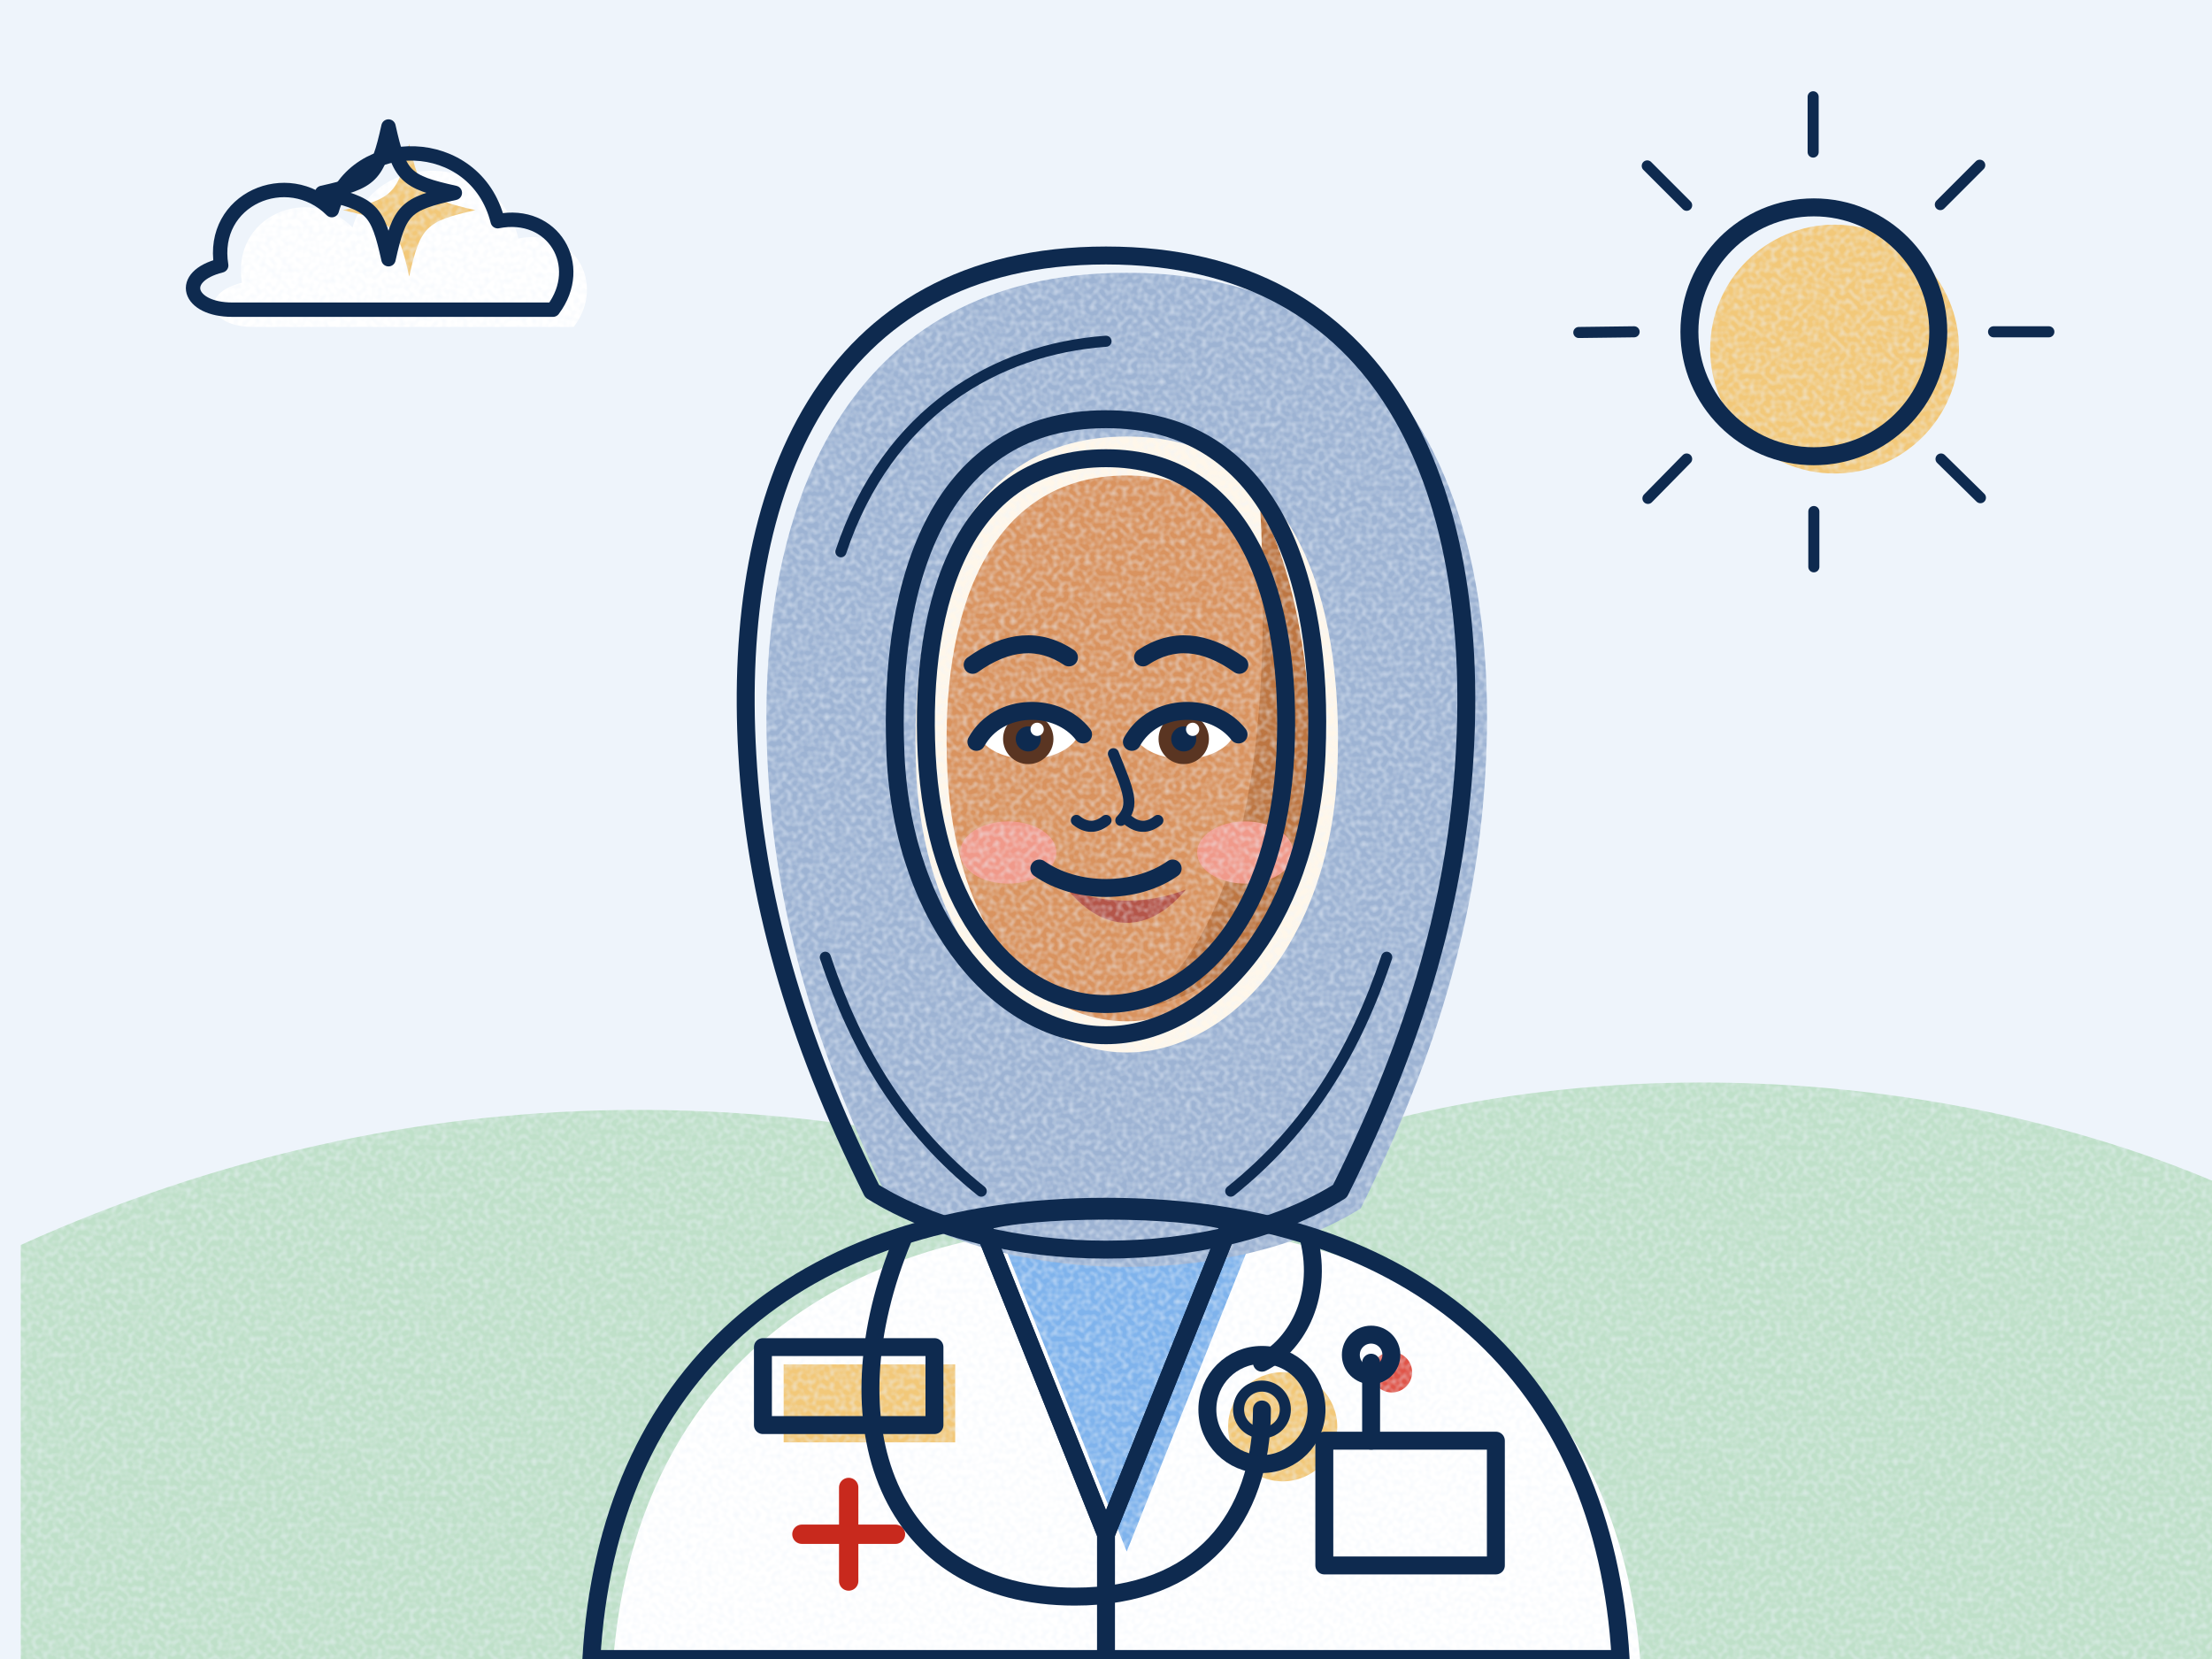
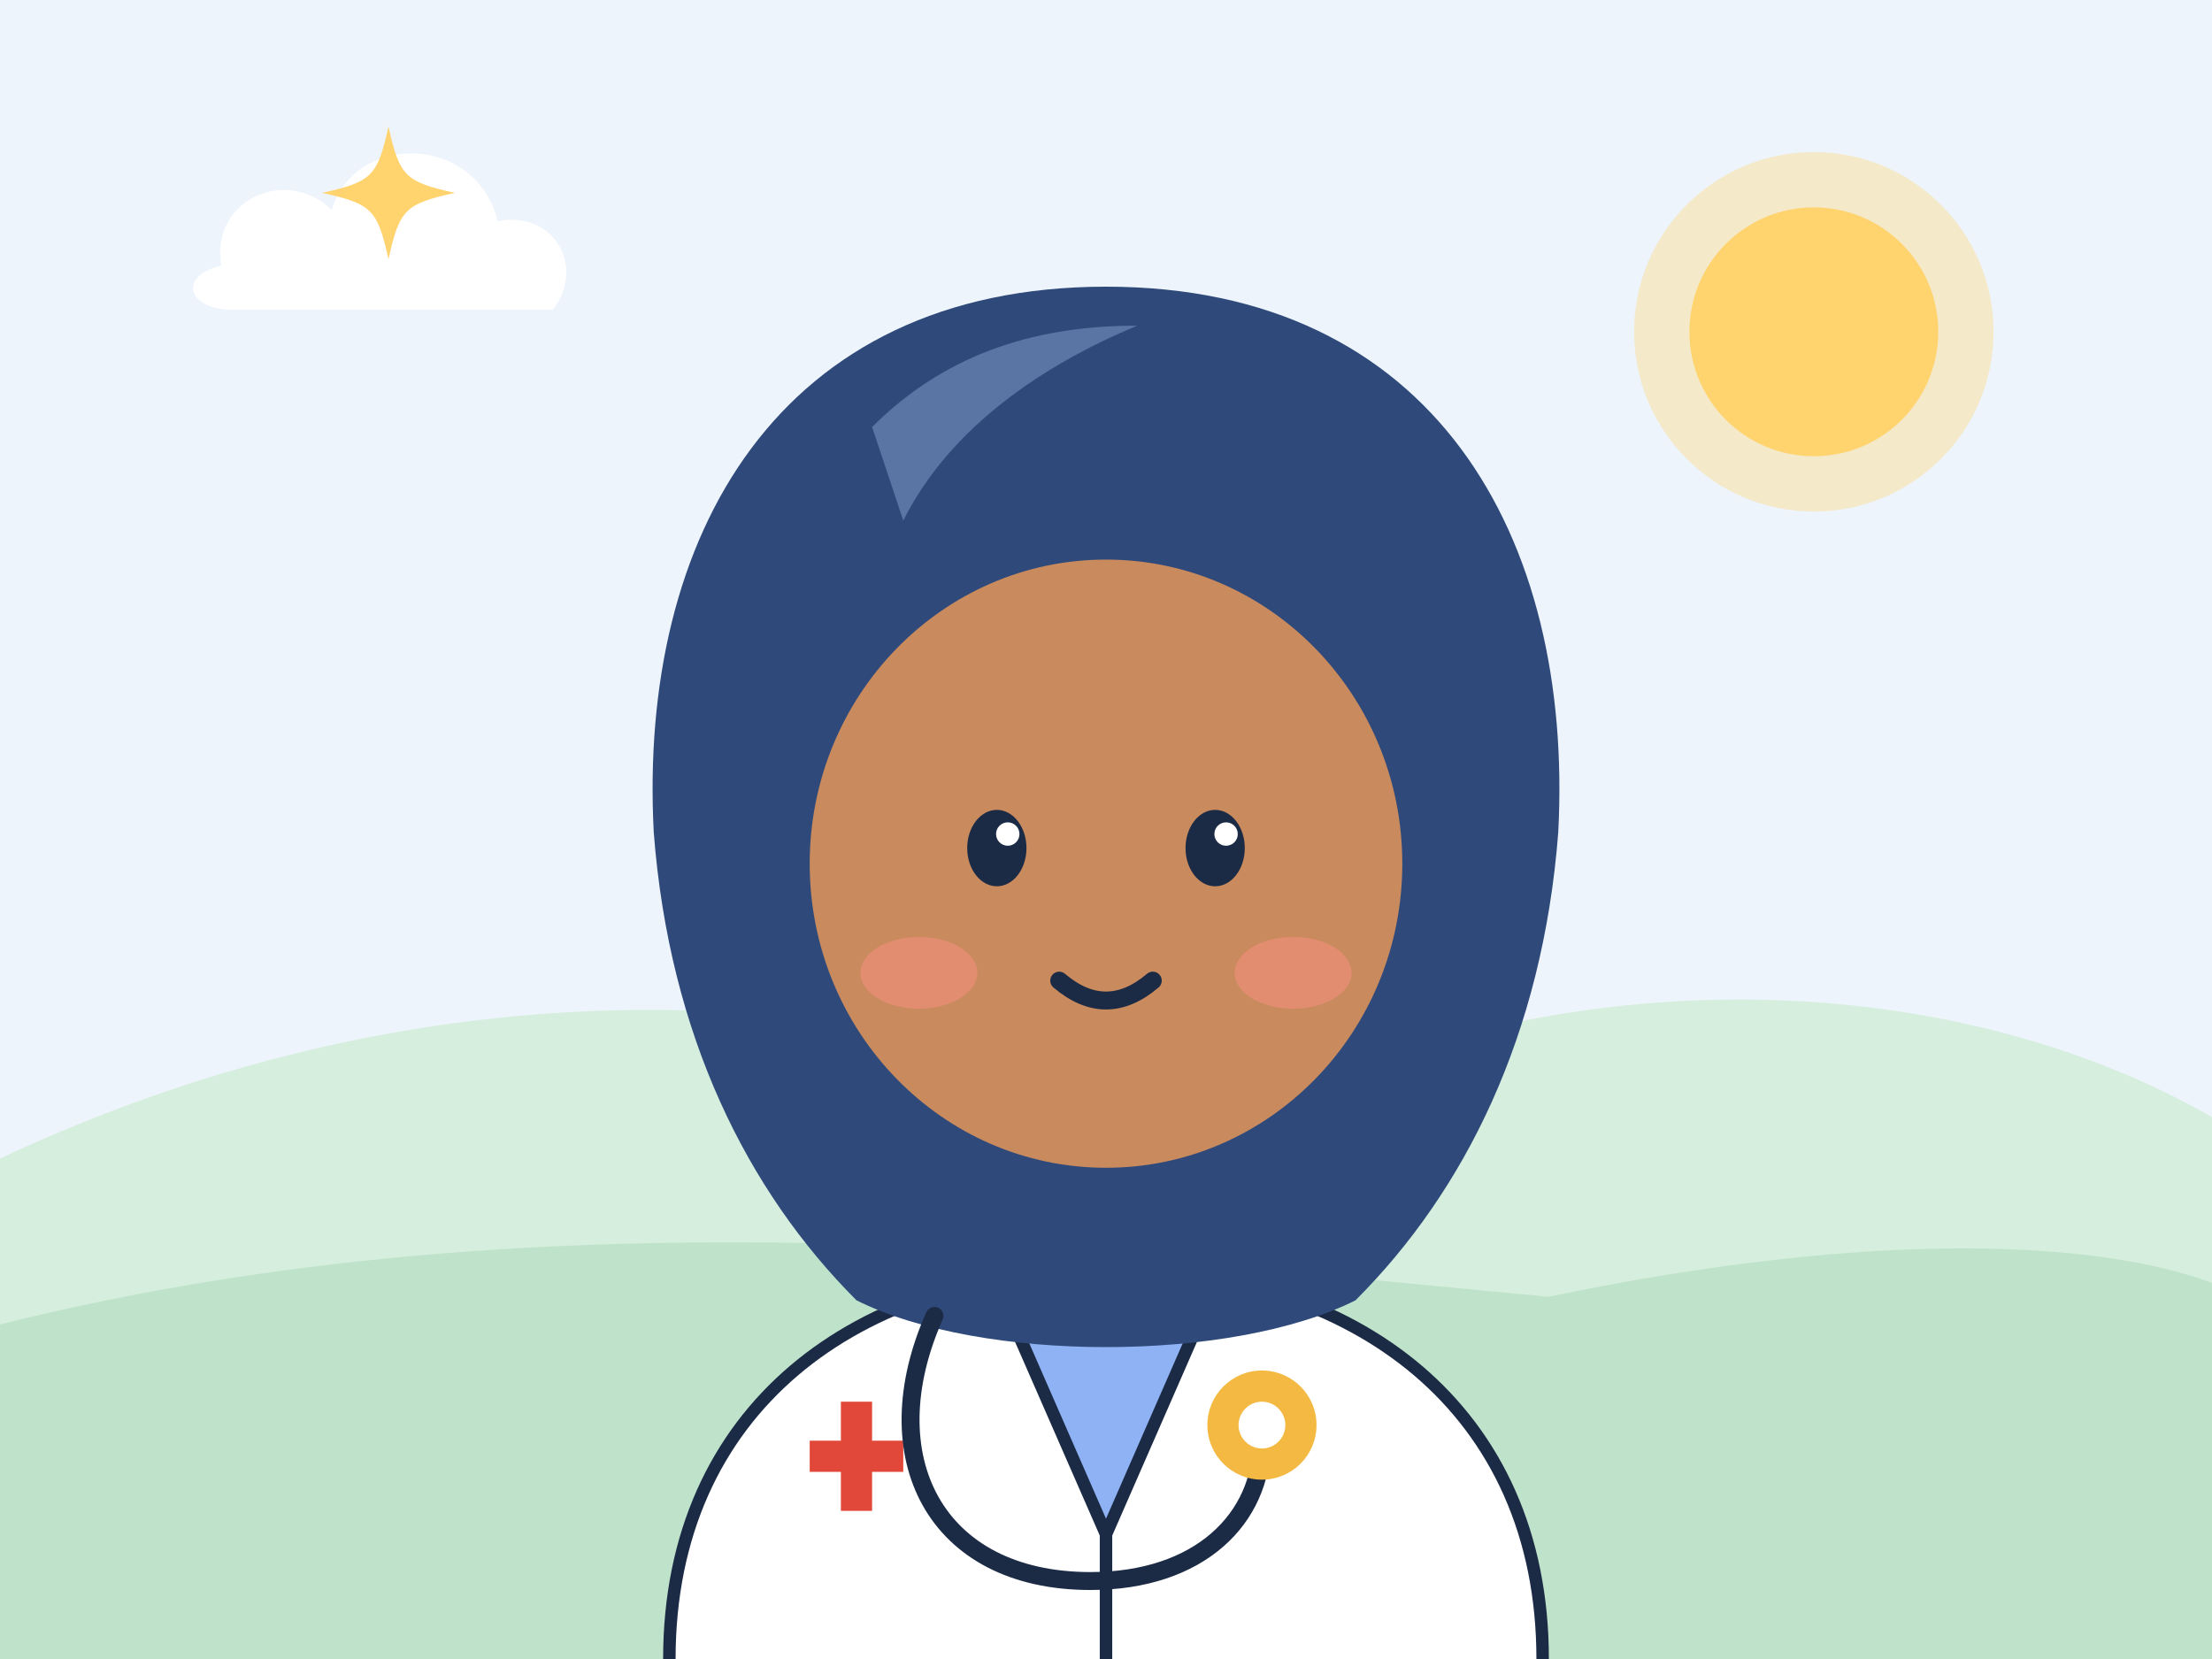
<svg xmlns="http://www.w3.org/2000/svg" viewBox="0 0 320 240" preserveAspectRatio="xMidYMid slice">
-   <defs>
-     <filter id="grain" x="0" y="0" width="100%" height="100%">
-       <feTurbulence type="fractalNoise" baseFrequency="1.3" numOctaves="1" seed="7" result="n" />
-       <feColorMatrix in="n" type="matrix" values="0 0 0 0 0  0 0 0 0 0  0 0 0 0 0  -1.1 0 0 0 1.42" result="m" />
-       <feComposite in="SourceGraphic" in2="m" operator="in" />
-     </filter>
-   </defs>
  <rect width="100%" height="100%" fill="#eef4fb" />
-   <g transform="translate(3 2.5)" filter="url(#grain)">
-     <g transform="translate(262.4 48.0)">
-       <circle cx="0" cy="0" r="18" fill="#f2c879" />
-     </g>
-     <g transform="translate(32.0 38.4)">
-       <path transform="scale(0.8)" d="M0 0 C -2 -12 12 -18 20 -10 C 24 -24 46 -24 50 -8 C 60 -10 66 0 60 8 L 2 8 C -6 8 -8 2 0 0 Z" fill="#ffffff" />
-     </g>
-     <path d="M0 177.6 C 57.6 151.6 115.2 153.6 166.4 171.6 C 211.2 147.6 275.2 149.6 320.0 169.6 V 999 H 0 Z" fill="#bfe0c9" />
-     <g transform="translate(47.2 14.4) scale(1.128)">
-       <path d="M34 200 C 36 164 60 142 100 142 C 140 142 164 164 166 200 Z" fill="#ffffff" />
-     </g>
-     <g transform="translate(47.2 14.4) scale(1.128)">
-       <path d="M84 144 L 100 184 L 116 144 C 110 142 90 142 84 144 Z" fill="#7fb3ec" />
-     </g>
-     <g transform="translate(47.2 14.4) scale(1.128)">
-       <path d="M128 172 h22 v16 h-22 Z" fill="#ffffff" />
-     </g>
-     <g transform="translate(47.2 14.4) scale(1.128)">
-       <circle cx="134" cy="161" r="2.6" fill="#e0554a" />
-     </g>
-     <g transform="translate(47.2 14.4) scale(1.128)">
-       <path d="M56 160 h22 v10 h-22 Z" fill="#f2c879" />
-     </g>
-     <g transform="translate(47.2 14.4) scale(1.128)">
-       <path d="M100 20 C 64 20 52 50 54 84 C 55 102 60 120 70 140 C 86 150 114 150 130 140 C 140 120 145 102 146 84 C 148 50 136 20 100 20 Z" fill="#9db3d3" />
-     </g>
-     <g transform="translate(47.2 14.4) scale(1.128)">
-       <path d="M100 41 C 79 41 72 61 73 84 C 74 106 87 120 100 120 C 113 120 126 106 127 84 C 128 61 121 41 100 41 Z" fill="#fff7ea" />
-     </g>
-     <g transform="translate(47.2 14.4) scale(1.128)">
-       <path d="M100 46 C 82 46 76 64 77 84 C 78 104 88 116 100 116 C 112 116 122 104 123 84 C 124 64 118 46 100 46 Z" fill="#d9935f" />
-     </g>
-     <g transform="translate(47.2 14.4) scale(1.128)">
-       <path d="M117.1 49.7 C 124.7 64.9 125.65 89.6 119.0 102.9 C 113.3 110.5 107.6 113.35 101.9 114.3 C 113.3 104.8 119.0 85.8 117.1 49.7 Z" fill="#bd7642" />
-     </g>
-     <g transform="translate(47.2 14.4) scale(1.128)">
-       <ellipse cx="84.8" cy="94.35" rx="6.17" ry="3.99" fill="#f0998a" />
-     </g>
-     <g transform="translate(47.2 14.4) scale(1.128)">
-       <ellipse cx="115.2" cy="94.35" rx="6.17" ry="3.99" fill="#f0998a" />
-     </g>
-     <g transform="translate(47.2 14.4) scale(1.128)">
-       <path d="M92.4 99.1 C 97.15 104.8 102.85 104.8 107.6 99.1 C 102.85 101.0 97.15 101.0 92.4 99.1 Z" fill="#b4554a" />
-     </g>
-     <g transform="translate(47.2 14.4) scale(1.128)">
-       <circle cx="120" cy="168" r="7" fill="#f2c879" />
-     </g>
-     <g transform="translate(56.2 27.9)">
-       <path transform="scale(0.8)" d="M0 -12 C 2 -3 3 -2 12 0 C 3 2 2 3 0 12 C -2 3 -3 2 -12 0 C -3 -2 -2 -3 0 -12 Z" fill="#f2c879" />
-     </g>
+   <g transform="translate(262.4 48.0)">
+     <circle r="26" opacity=".35" fill="#ffd36e" />
  </g>
-   <g stroke-linecap="round" stroke-linejoin="round" vector-effect="non-scaling-stroke">
-     <g transform="translate(262.4 48.0)">
-       <circle cx="0" cy="0" r="18" fill="none" stroke="#0e2a4f" stroke-width="2.60" />
-     </g>
-     <g transform="translate(262.4 48.0)">
-       <path d="M26.0 0.0 L34.0 0.0 M18.4 18.4 L24.1 24.0 M0.0 26.0 L0.0 34.0 M-18.4 18.4 L-24.0 24.1 M-26.0 0.0 L-34.0 0.1 M-18.4 -18.3 L-24.1 -24.0 M-0.1 -26.0 L-0.1 -34.0 M18.3 -18.4 L24.0 -24.1 " fill="none" stroke="#0e2a4f" stroke-width="1.60" />
-     </g>
-     <g transform="translate(32.0 38.4)">
-       <path transform="scale(0.8)" d="M0 0 C -2 -12 12 -18 20 -10 C 24 -24 46 -24 50 -8 C 60 -10 66 0 60 8 L 2 8 C -6 8 -8 2 0 0 Z" fill="none" stroke="#0e2a4f" stroke-width="2.60" />
-     </g>
-     <g transform="translate(47.2 14.4) scale(1.128)">
-       <path d="M34 200 C 36 164 60 142 100 142 C 140 142 164 164 166 200 Z" fill="none" stroke="#0e2a4f" stroke-width="2.30" />
-     </g>
-     <g transform="translate(47.2 14.4) scale(1.128)">
-       <path d="M84 144 L 100 184 L 116 144 C 110 142 90 142 84 144 Z" fill="none" stroke="#0e2a4f" stroke-width="2.30" />
-     </g>
-     <g transform="translate(47.2 14.4) scale(1.128)">
-       <path d="M84 144 L 100 184 L 116 144 M100 184 V 200" fill="none" stroke="#0e2a4f" stroke-width="2.30" />
-     </g>
-     <g transform="translate(47.2 14.4) scale(1.128)">
-       <path d="M128 172 h22 v16 h-22 Z" fill="none" stroke="#0e2a4f" stroke-width="2.30" />
-     </g>
-     <g transform="translate(47.2 14.4) scale(1.128)">
-       <path d="M134 172 v-10" fill="none" stroke="#0e2a4f" stroke-width="2.30" />
-     </g>
-     <g transform="translate(47.2 14.4) scale(1.128)">
-       <circle cx="134" cy="161" r="2.6" fill="none" stroke="#0e2a4f" stroke-width="2.30" />
-     </g>
-     <g transform="translate(47.2 14.4) scale(1.128)">
-       <path d="M56 160 h22 v10 h-22 Z" fill="none" stroke="#0e2a4f" stroke-width="2.30" />
-     </g>
-     <g transform="translate(47.2 14.4) scale(1.128)">
-       <path d="M67 178 v12 M61 184 h12" fill="none" stroke="#c8291d" stroke-width="2.48" />
-     </g>
-     <g transform="translate(47.2 14.4) scale(1.128)">
-       <path d="M100 20 C 64 20 52 50 54 84 C 55 102 60 120 70 140 C 86 150 114 150 130 140 C 140 120 145 102 146 84 C 148 50 136 20 100 20 Z" fill="none" stroke="#0e2a4f" stroke-width="2.30" />
-     </g>
-     <g transform="translate(47.2 14.4) scale(1.128)">
-       <path d="M66 58 C 72 40 86 32 100 31 M64 110 C 68 122 74 132 84 140 M136 110 C 132 122 126 132 116 140" fill="none" stroke="#0e2a4f" stroke-width="1.42" />
-     </g>
-     <g transform="translate(47.2 14.4) scale(1.128)">
-       <path d="M100 41 C 79 41 72 61 73 84 C 74 106 87 120 100 120 C 113 120 126 106 127 84 C 128 61 121 41 100 41 Z" fill="none" stroke="#0e2a4f" stroke-width="2.30" />
-     </g>
-     <g transform="translate(47.2 14.4) scale(1.128)">
-       <path d="M100 46 C 82 46 76 64 77 84 C 78 104 88 116 100 116 C 112 116 122 104 123 84 C 124 64 118 46 100 46 Z" fill="none" stroke="#0e2a4f" stroke-width="2.30" />
-     </g>
-     <g transform="translate(47.2 14.4) scale(1.128)">
-       <path d="M82.9 72.5 q6.65 -4.75 12.35 -0.95 M104.75 71.55 q5.7 -3.8 12.35 0.95" fill="none" stroke="#0e2a4f" stroke-width="2.30" />
-     </g>
-     <g transform="translate(47.2 14.4) scale(1.128)">
-       <path d="M83.86 82 C 86.23 77.63 93.83 77.63 96.2 82 C 93.83 85.42 86.23 85.42 83.86 82 Z" fill="#fff" />
-     </g>
-     <g transform="translate(47.2 14.4) scale(1.128)">
-       <circle cx="90.03" cy="82" r="3.23" fill="#5a3522" />
-     </g>
-     <g transform="translate(47.2 14.4) scale(1.128)">
-       <circle cx="90.03" cy="82" r="1.61" fill="#0e2a4f" />
-     </g>
-     <g transform="translate(47.2 14.4) scale(1.128)">
-       <circle cx="91.17" cy="80.77" r="0.85" fill="#fff" />
-     </g>
-     <g transform="translate(47.2 14.4) scale(1.128)">
-       <path d="M83.38 82.38 C 86.23 77.25 93.83 77.25 97.06 81.43" fill="none" stroke="#0e2a4f" stroke-width="2.30" />
-     </g>
-     <g transform="translate(47.2 14.4) scale(1.128)">
-       <path d="M103.8 82 C 106.17 77.63 113.77 77.63 116.14 82 C 113.77 85.42 106.17 85.42 103.8 82 Z" fill="#fff" />
-     </g>
-     <g transform="translate(47.2 14.4) scale(1.128)">
-       <circle cx="109.97" cy="82" r="3.23" fill="#5a3522" />
-     </g>
-     <g transform="translate(47.2 14.4) scale(1.128)">
-       <circle cx="109.97" cy="82" r="1.61" fill="#0e2a4f" />
-     </g>
-     <g transform="translate(47.2 14.4) scale(1.128)">
-       <circle cx="111.11" cy="80.77" r="0.85" fill="#fff" />
-     </g>
-     <g transform="translate(47.2 14.4) scale(1.128)">
-       <path d="M103.32 82.38 C 106.17 77.25 113.77 77.25 117.0 81.43" fill="none" stroke="#0e2a4f" stroke-width="2.30" />
-     </g>
-     <g transform="translate(47.2 14.4) scale(1.128)">
-       <path d="M100.95 83.9 C 102.85 88.65 103.8 90.55 101.9 92.45 M96.2 92.45 q1.9 1.52 3.8 0 M102.85 92.45 q1.9 1.52 3.8 0" fill="none" stroke="#0e2a4f" stroke-width="1.42" />
-     </g>
-     <g transform="translate(47.2 14.4) scale(1.128)">
-       <path d="M91.45 98.62 C 96.2 101.95 103.8 101.95 108.55 98.62" fill="none" stroke="#0e2a4f" stroke-width="2.30" />
-     </g>
-     <g transform="translate(47.2 14.4) scale(1.128)">
-       <path d="M74 146 C 64 170 72 192 96 192 C 112 192 120 182 120 168" fill="none" stroke="#0e2a4f" stroke-width="2.30" />
-     </g>
-     <g transform="translate(47.2 14.4) scale(1.128)">
-       <path d="M126 146 C 128 154 124 160 120 162" fill="none" stroke="#0e2a4f" stroke-width="2.30" />
-     </g>
-     <g transform="translate(47.2 14.4) scale(1.128)">
-       <circle cx="120" cy="168" r="7" fill="none" stroke="#0e2a4f" stroke-width="2.30" />
-     </g>
-     <g transform="translate(47.2 14.4) scale(1.128)">
-       <circle cx="120" cy="168" r="3" fill="none" stroke="#0e2a4f" stroke-width="1.42" />
-     </g>
-     <g transform="translate(56.2 27.9)">
-       <path transform="scale(0.8)" d="M0 -12 C 2 -3 3 -2 12 0 C 3 2 2 3 0 12 C -2 3 -3 2 -12 0 C -3 -2 -2 -3 0 -12 Z" fill="none" stroke="#0e2a4f" stroke-width="2.60" />
-     </g>
+   <g transform="translate(262.4 48.0)">
+     <circle r="18" fill="#ffd36e" />
+   </g>
+   <g transform="translate(32.0 38.4)">
+     <path transform="scale(0.8)" d="M0 0 C -2 -12 12 -18 20 -10 C 24 -24 46 -24 50 -8 C 60 -10 66 0 60 8 L 2 8 C -6 8 -8 2 0 0 Z" fill="#ffffff" />
+   </g>
+   <path d="M0 167.6 C 64.0 137.6 128.0 141.6 176.0 163.6 C 224.0 137.6 281.6 139.6 320.0 161.6 V 999 H 0 Z" fill="#d6eedd" />
+   <path d="M0 191.6 C 80.0 171.6 160.0 181.6 224.0 187.6 C 272.0 177.6 304.0 179.6 320.0 185.6 V 999 H 0 Z" fill="#bfe3ca" />
+   <g transform="translate(47.2 14.4) scale(1.128)">
+     <path d="M44 200 C 44 168 68 150 100 150 C 132 150 156 168 156 200 Z" fill="#ffffff" />
+   </g>
+   <g transform="translate(47.2 14.4) scale(1.128)">
+     <path d="M86 152 L 100 184 L 114 152 Z" fill="#8fb2f5" />
+   </g>
+   <g transform="translate(47.2 14.4) scale(1.128)">
+     <path d="M86 152 L 100 184 L 114 152 M100 184 V 200" fill="none" stroke="#1c2b45" stroke-width="1.60" stroke-linecap="round" stroke-linejoin="round" />
+   </g>
+   <g transform="translate(47.2 14.4) scale(1.128)">
+     <path d="M44 200 C 44 168 68 150 100 150 C 132 150 156 168 156 200" fill="none" stroke="#1c2b45" stroke-width="1.60" stroke-linecap="round" stroke-linejoin="round" />
+   </g>
+   <g transform="translate(47.2 14.4) scale(1.128)">
+     <path d="M62 172 h4 v-5 h4 v5 h4 v4 h-4 v5 h-4 v-5 h-4 Z" fill="#e2483a" />
+   </g>
+   <g transform="translate(47.2 14.4) scale(1.128)">
+     <path d="M100 24 C 58 24 40 56 42 94 C 44 120 54 140 68 154 C 84 162 116 162 132 154 C 146 140 156 120 158 94 C 160 56 142 24 100 24 Z" fill="#2f4a7a" />
+   </g>
+   <g transform="translate(47.2 14.4) scale(1.128)">
+     <path d="M70 42 C 80 32 92 29 104 29 C 92 34 80 42 74 54 Z" fill="#5a74a3" />
+   </g>
+   <g transform="translate(47.2 14.4) scale(1.128)">
+     <ellipse cx="100" cy="98" rx="38" ry="39" fill="#c98a5e" />
+   </g>
+   <g transform="translate(47.2 14.4) scale(1.128)">
+     <ellipse cx="86" cy="96" rx="3.8" ry="4.9" fill="#1c2b45" />
+   </g>
+   <g transform="translate(47.2 14.4) scale(1.128)">
+     <circle cx="87.4" cy="94.2" r="1.5" fill="#fff" />
+   </g>
+   <g transform="translate(47.2 14.4) scale(1.128)">
+     <ellipse cx="114" cy="96" rx="3.8" ry="4.9" fill="#1c2b45" />
+   </g>
+   <g transform="translate(47.2 14.4) scale(1.128)">
+     <circle cx="115.4" cy="94.2" r="1.5" fill="#fff" />
+   </g>
+   <g transform="translate(47.2 14.4) scale(1.128)">
+     <ellipse cx="76" cy="112" rx="7.5" ry="4.6" opacity=".55" fill="#f58f80" />
+   </g>
+   <g transform="translate(47.2 14.4) scale(1.128)">
+     <ellipse cx="124" cy="112" rx="7.5" ry="4.6" opacity=".55" fill="#f58f80" />
+   </g>
+   <g transform="translate(47.2 14.4) scale(1.128)">
+     <path d="M94 113 q6 5.1 12 0" fill="none" stroke="#1c2b45" stroke-width="2.30" stroke-linecap="round" stroke-linejoin="round" />
+   </g>
+   <g transform="translate(47.2 14.4) scale(1.128)">
+     <path d="M78 156 C 70 174 78 190 98 190 C 112 190 120 182 120 172" fill="none" stroke="#1c2b45" stroke-width="2.30" stroke-linecap="round" stroke-linejoin="round" />
+   </g>
+   <g transform="translate(47.2 14.4) scale(1.128)">
+     <circle cx="120" cy="170" r="7" fill="#f4b942" />
+   </g>
+   <g transform="translate(47.2 14.4) scale(1.128)">
+     <circle cx="120" cy="170" r="3" fill="#fff" />
+   </g>
+   <g transform="translate(56.2 27.9)">
+     <path transform="scale(0.8)" d="M0 -12 C 2 -3 3 -2 12 0 C 3 2 2 3 0 12 C -2 3 -3 2 -12 0 C -3 -2 -2 -3 0 -12 Z" fill="#ffd36e" />
  </g>
</svg>
